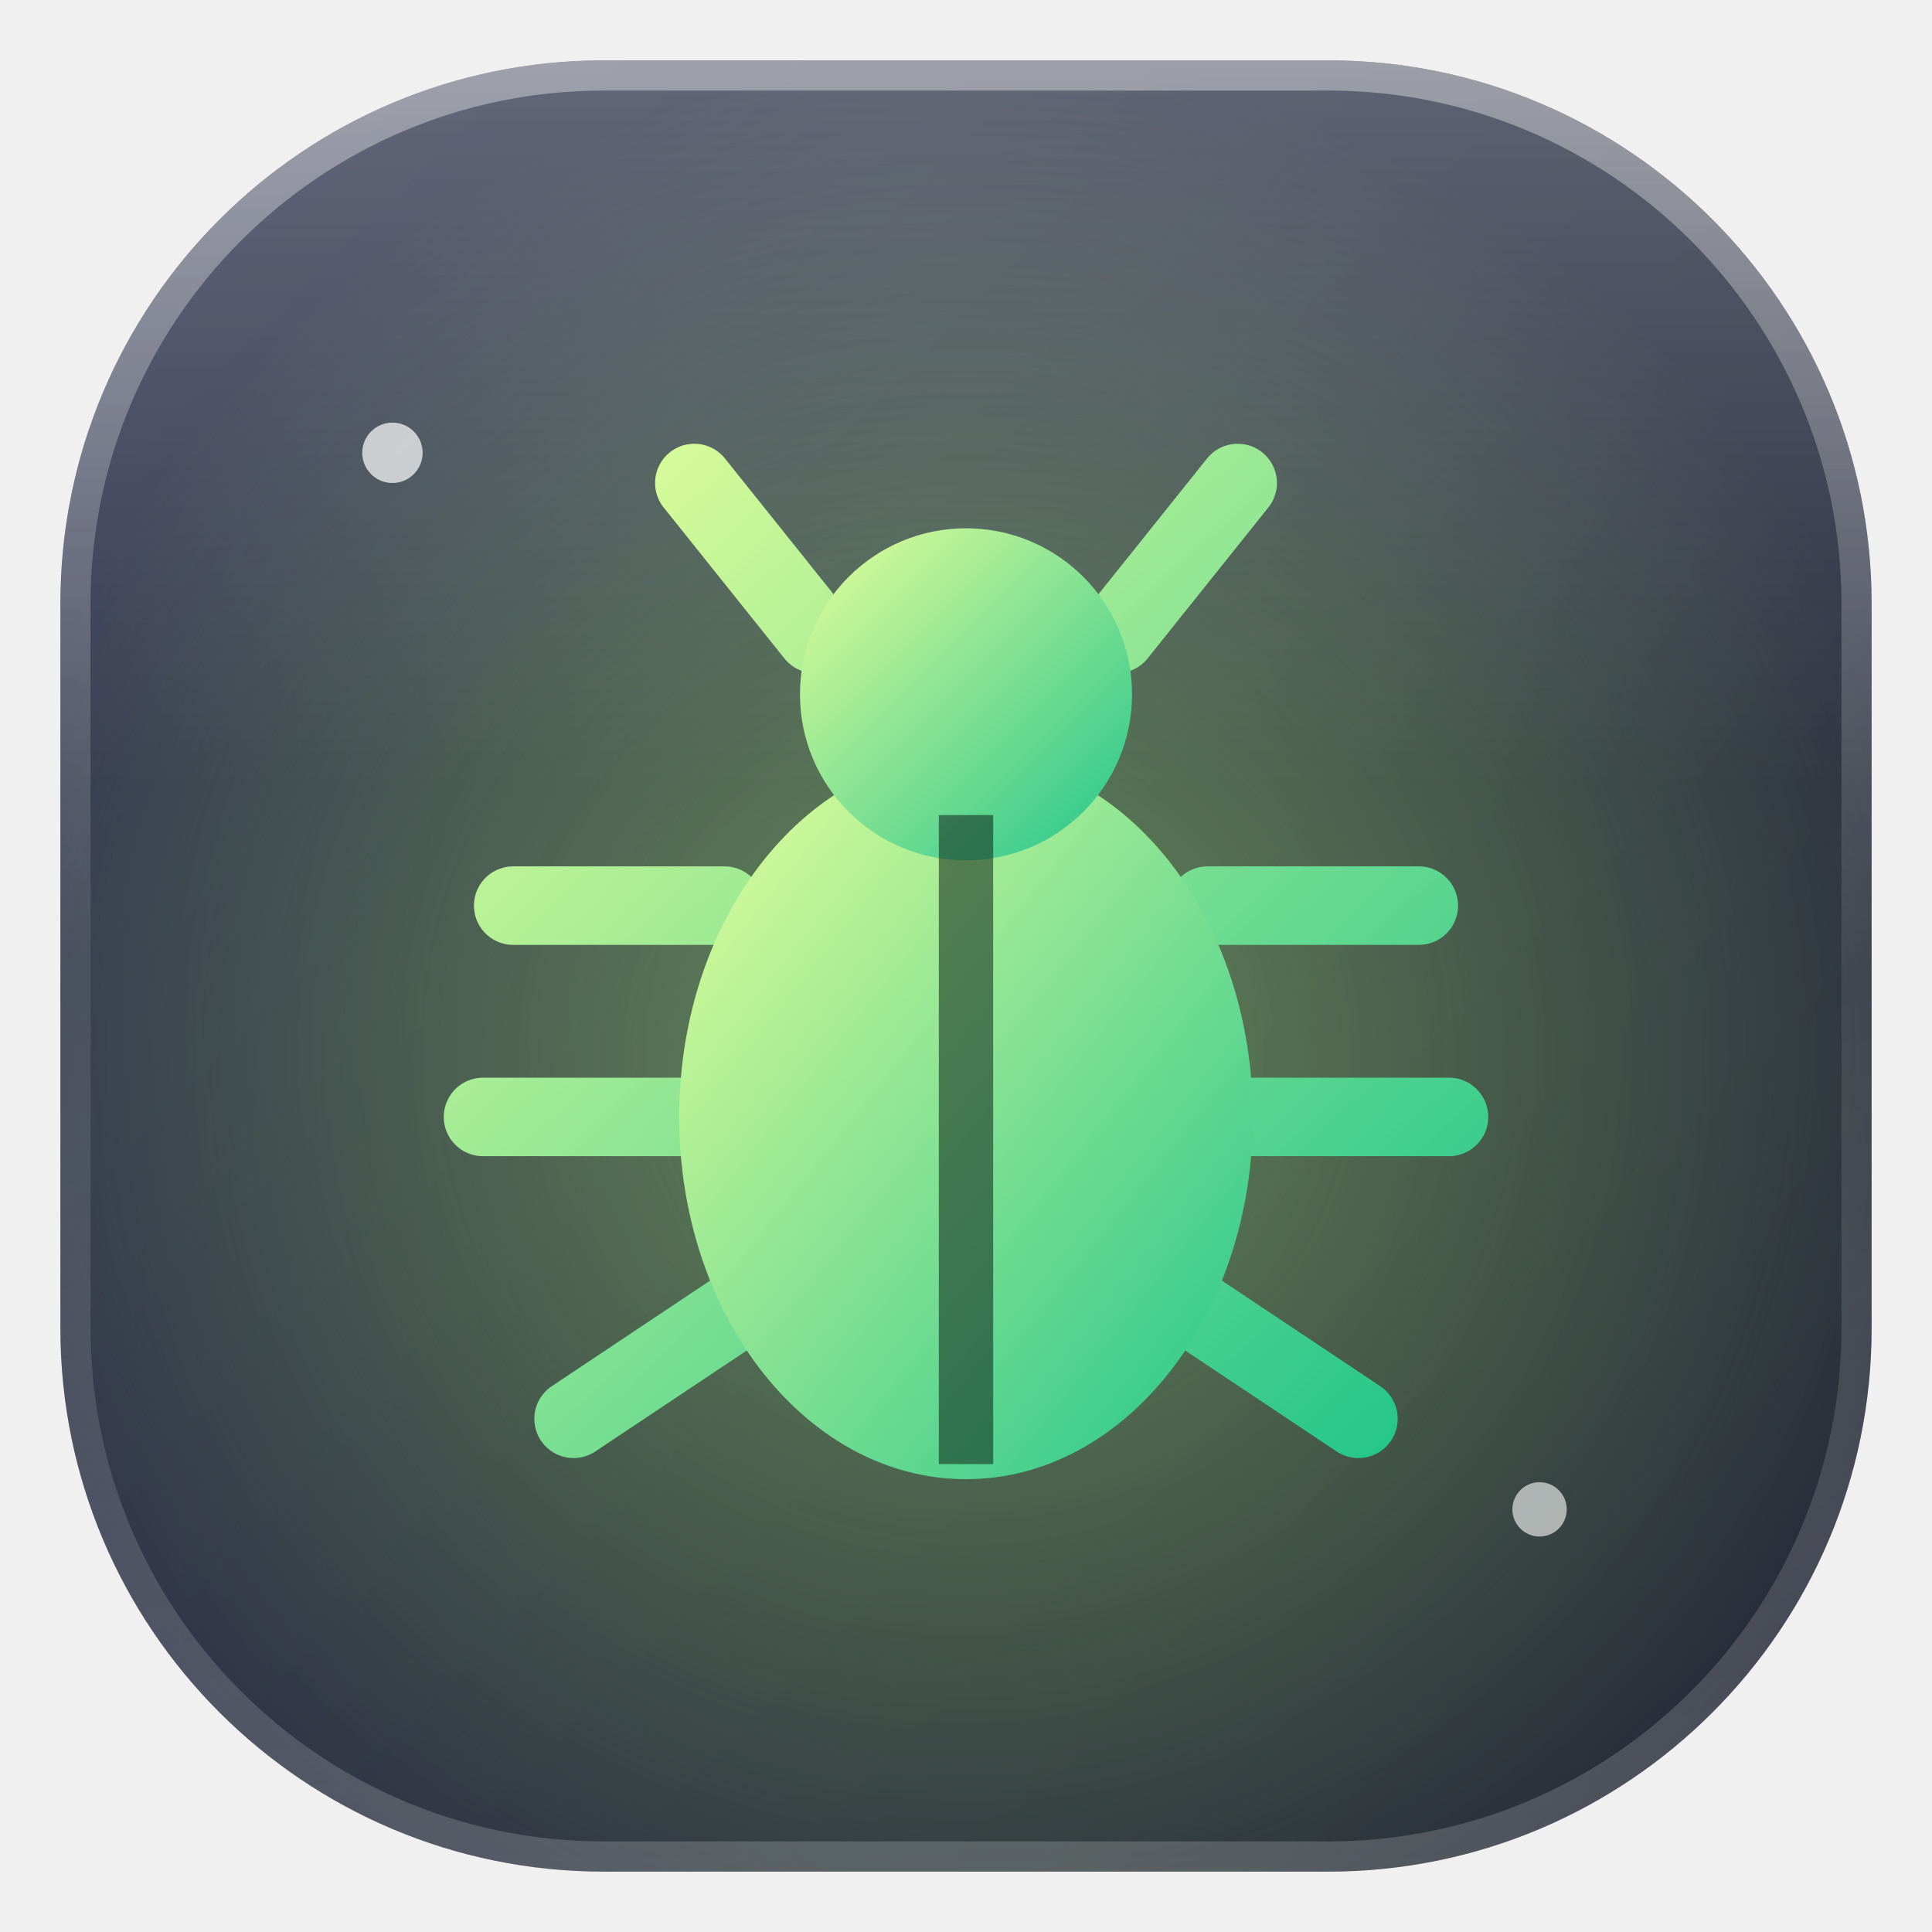
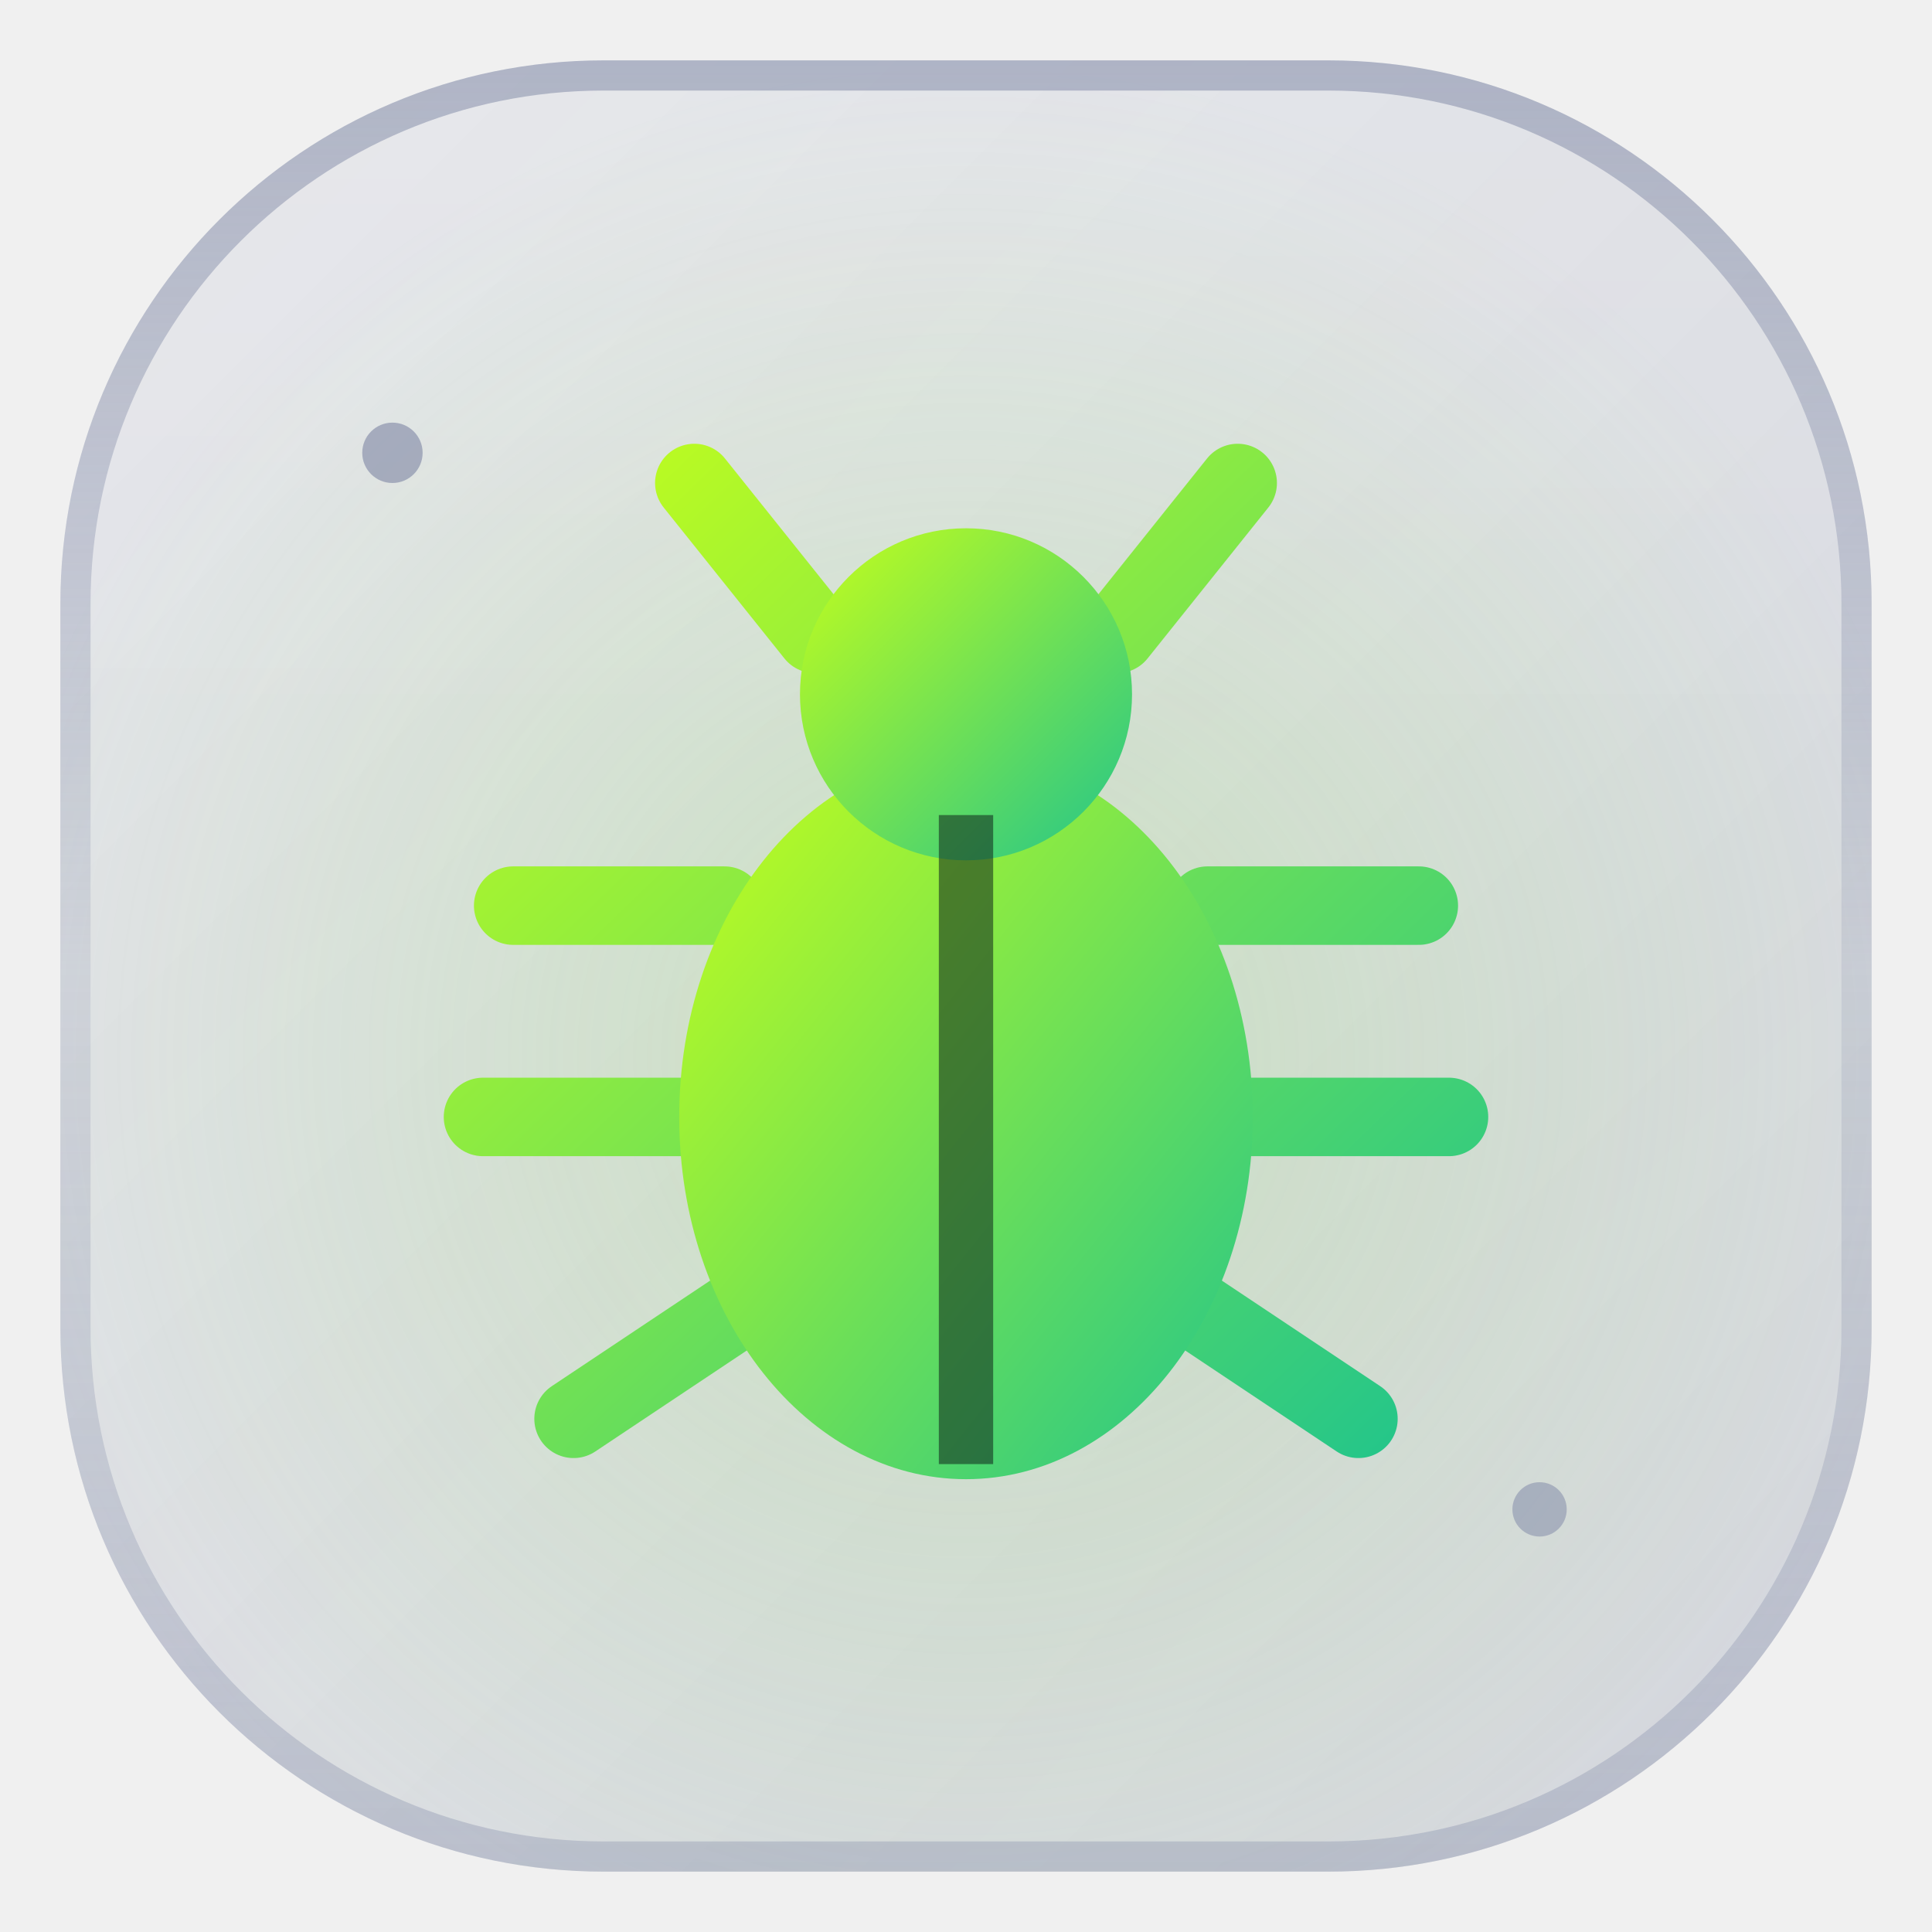
<svg xmlns="http://www.w3.org/2000/svg" viewBox="0 0 64 64" width="64" height="64" role="img" aria-label="Caça-bugs">
  <defs>
    <linearGradient id="bug-tile" x1="0" y1="0" x2="1" y2="1">
-       <stop offset="0" stop-color="#2a2f4a" stop-opacity=".92" />
-       <stop offset="1" stop-color="#141826" stop-opacity=".92" />
+       <stop offset="0" stop-color="#a3abc4" stop-opacity=".16" />
+       <stop offset="1" stop-color="#7d86a3" stop-opacity=".24" />
    </linearGradient>
    <linearGradient id="bug-edge" x1="0" y1="0" x2="0" y2="1">
-       <stop offset="0" stop-color="#fff" stop-opacity=".38" />
-       <stop offset=".5" stop-color="#fff" stop-opacity=".08" />
-       <stop offset="1" stop-color="#fff" stop-opacity=".18" />
+       <stop offset="0" stop-color="#8b93ad" stop-opacity=".6" />
+       <stop offset=".5" stop-color="#8b93ad" stop-opacity=".2" />
+       <stop offset="1" stop-color="#8b93ad" stop-opacity=".4" />
    </linearGradient>
    <radialGradient id="bug-glow" cx=".5" cy=".55" r=".55">
-       <stop offset="0" stop-color="#9be36b" stop-opacity=".5" />
+       <stop offset="0" stop-color="#9be36b" stop-opacity="0.28" />
      <stop offset="1" stop-color="#9be36b" stop-opacity="0" />
    </radialGradient>
    <linearGradient id="bug-shine" x1="0" y1="0" x2="0" y2="1">
-       <stop offset="0" stop-color="#fff" stop-opacity=".22" />
+       <stop offset="0" stop-color="#fff" stop-opacity="0.11" />
      <stop offset="1" stop-color="#fff" stop-opacity="0" />
    </linearGradient>
    <linearGradient id="bug-g" x1="0" y1="0" x2="1" y2="1">
-       <stop offset="0" stop-color="#e6ff9a" />
+       <stop offset="0" stop-color="#c6ff1a" />
      <stop offset="1" stop-color="#22c58b" />
    </linearGradient>
  </defs>
  <rect x="2" y="2" width="60" height="60" rx="18" fill="url(#bug-tile)" />
  <rect x="2" y="2" width="60" height="60" rx="18" fill="url(#bug-glow)" />
  <path d="M20 2h24a18 18 0 0 1 18 18v6H2v-6A18 18 0 0 1 20 2z" fill="url(#bug-shine)" />
  <rect x="2.5" y="2.5" width="59" height="59" rx="17.5" fill="none" stroke="url(#bug-edge)" />
-   <g fill="#fff">
+   <g fill="#8b93ad">
    <circle cx="13" cy="15" r="1" opacity=".7" />
    <circle cx="51" cy="50" r=".9" opacity=".6" />
  </g>
  <g stroke="url(#bug-g)" stroke-width="2.6" stroke-linecap="round" fill="none">
    <path d="M24 30h-7M24 37h-8M25 43l-6 4M40 30h7M40 37h8M39 43l6 4M27 21l-4-5M37 21l4-5" />
  </g>
  <ellipse cx="32" cy="37" rx="9.5" ry="12" fill="url(#bug-g)" />
  <circle cx="32" cy="23" r="5.5" fill="url(#bug-g)" />
  <path d="M32 27v21.5" stroke="#10241a" stroke-opacity=".55" stroke-width="1.8" />
</svg>
